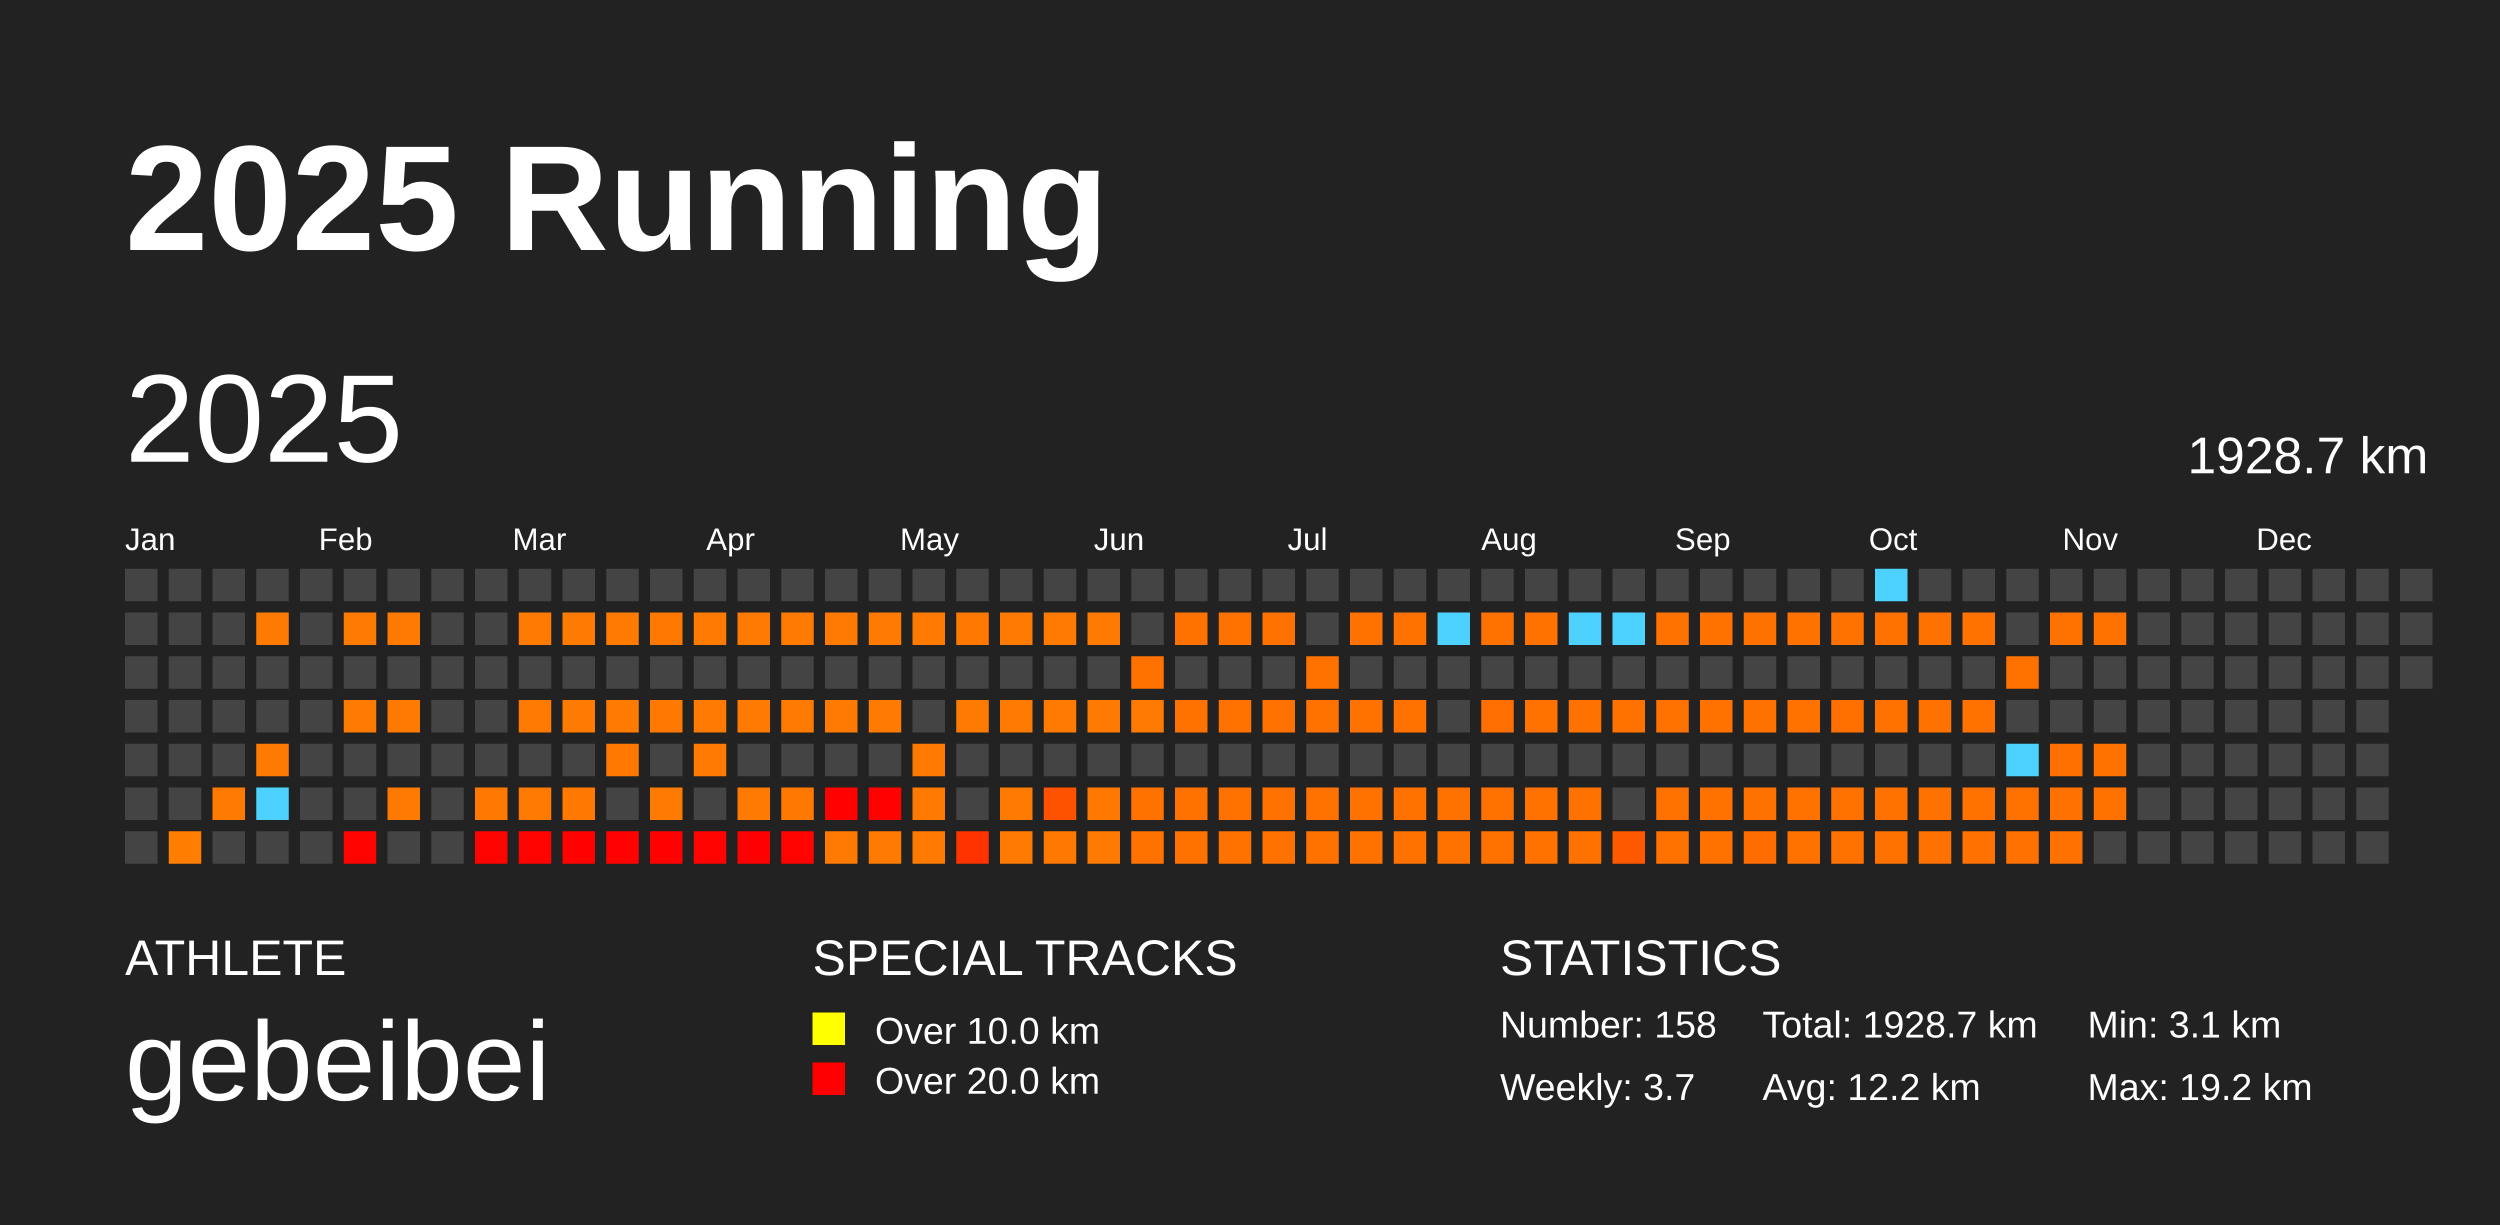
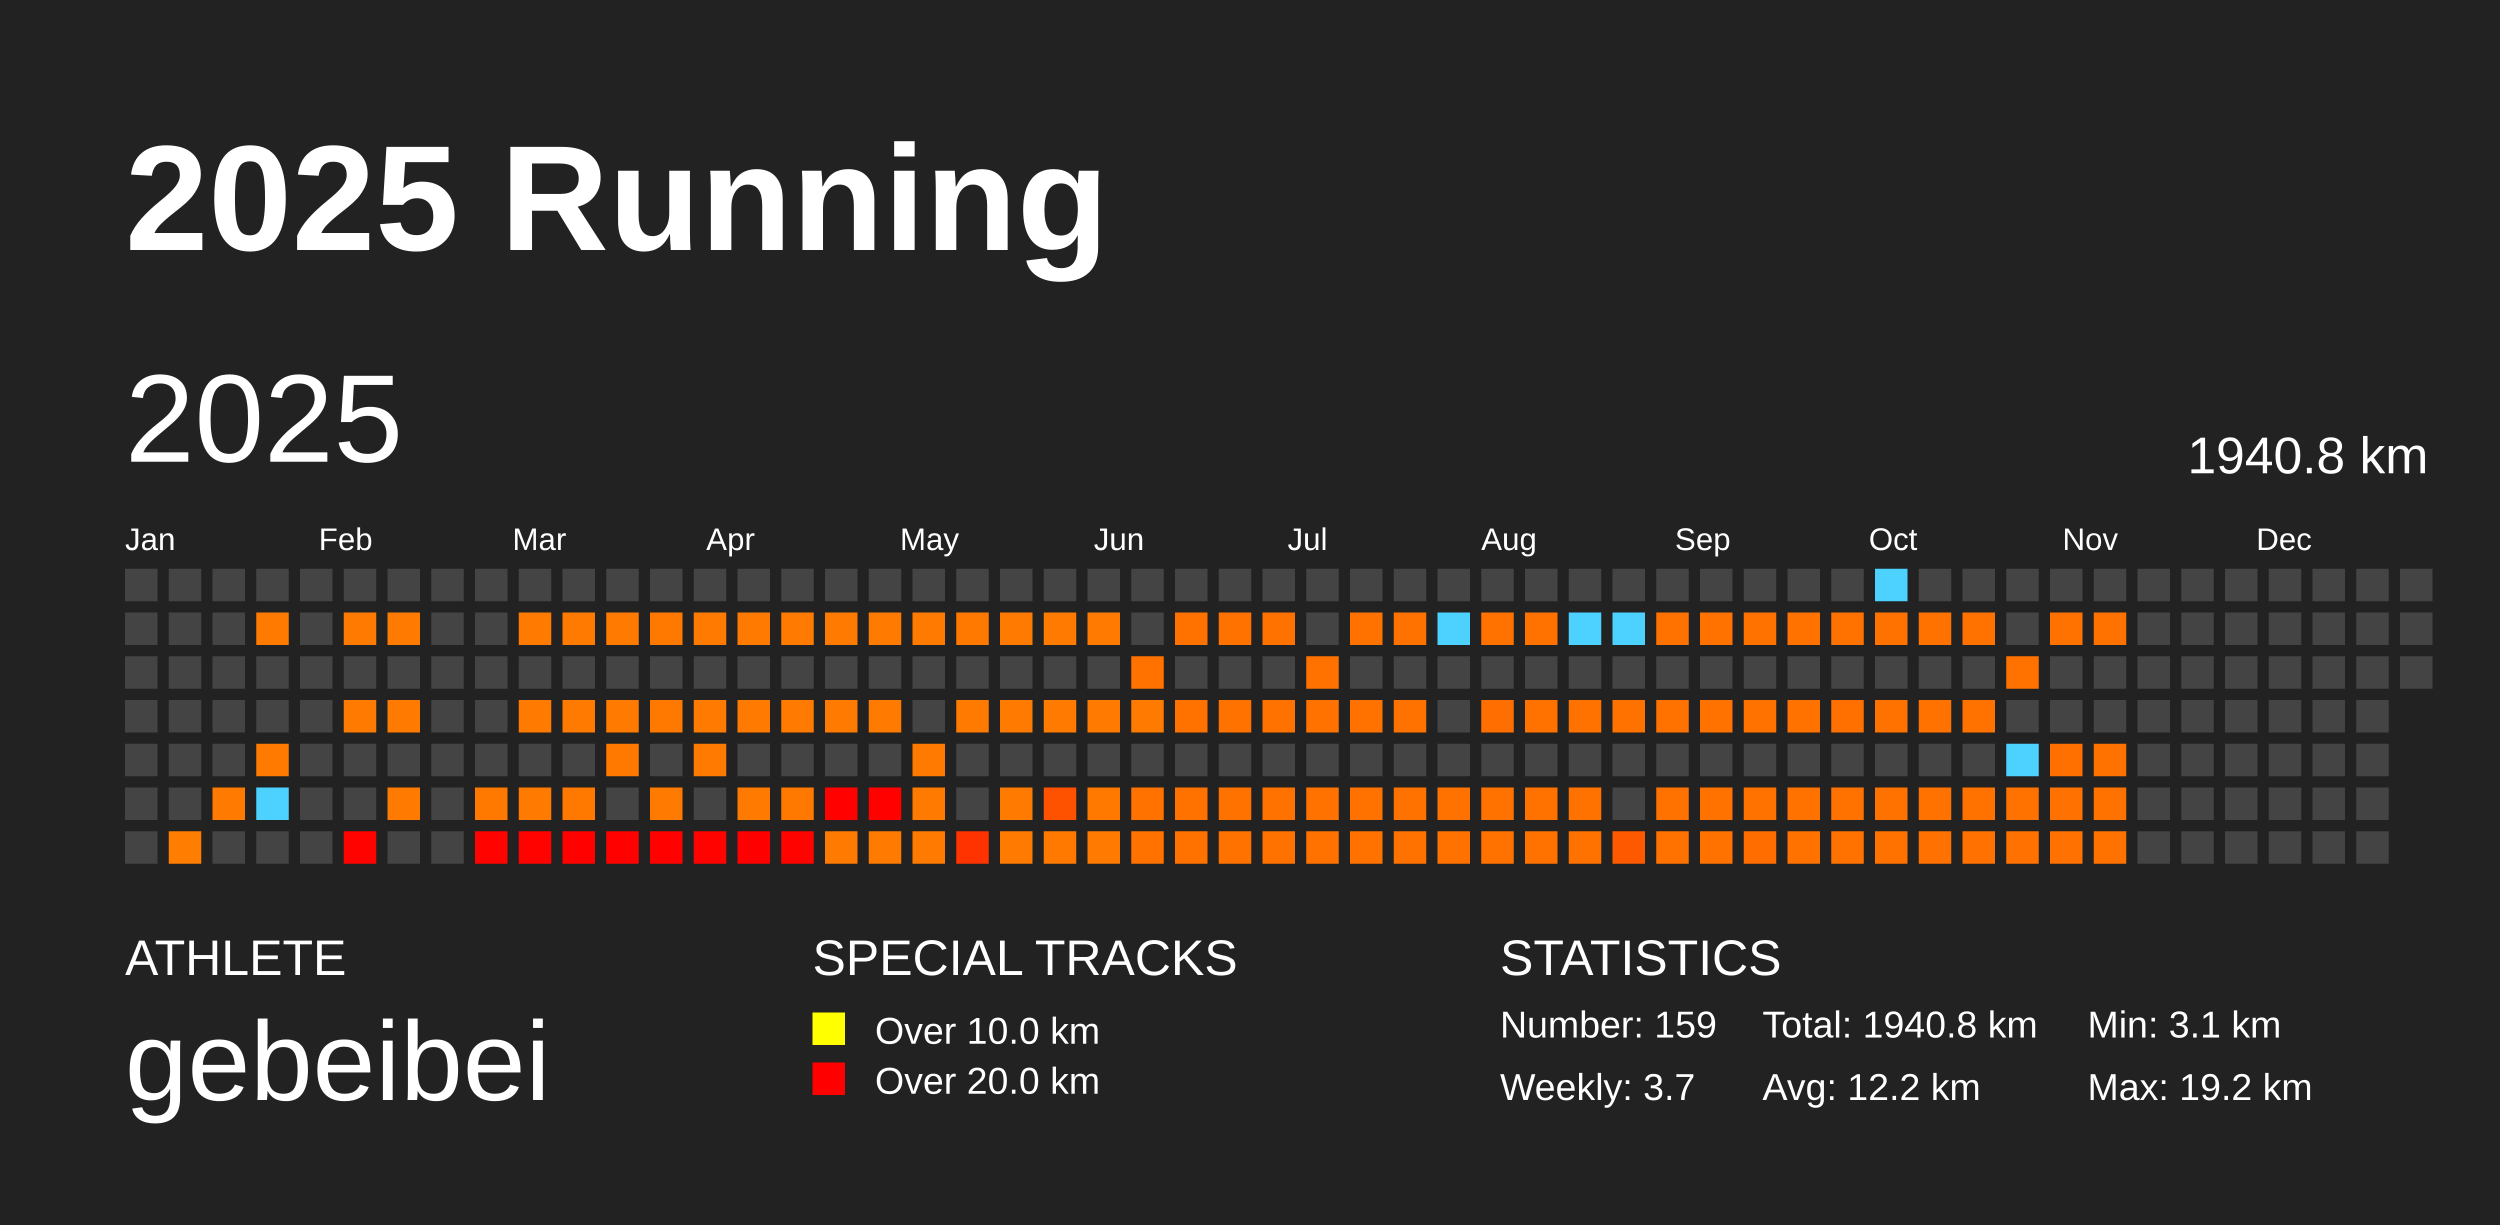
<svg xmlns="http://www.w3.org/2000/svg" baseProfile="full" height="98mm" version="1.1" viewBox="0,0,200,98" width="200mm">
  <defs />
  <rect fill="#222222" height="98" width="200" x="0" y="0" />
  <text fill="#FFFFFF" style="font-size:12px; font-family:Arial; font-weight:bold;" x="10" y="20">2025 Running</text>
  <text fill="#FFFFFF" style="font-size:4px; font-family:Arial" x="10" y="78">ATHLETE</text>
  <text fill="#FFFFFF" style="font-size:9px; font-family:Arial" x="10" y="88">gebeibei</text>
  <text fill="#FFFFFF" style="font-size:4px; font-family:Arial" x="65" y="78">SPECIAL TRACKS</text>
  <rect fill="yellow" height="2.6" width="2.6" x="65" y="81" />
  <text fill="#FFFFFF" style="font-size:3px; font-family:Arial" x="70" y="83.5">Over 10.0 km</text>
  <rect fill="red" height="2.6" width="2.6" x="65" y="85" />
  <text fill="#FFFFFF" style="font-size:3px; font-family:Arial" x="70" y="87.5">Over 20.0 km</text>
  <text fill="#FFFFFF" style="font-size:4px; font-family:Arial" x="120" y="78">STATISTICS</text>
-   <text fill="#FFFFFF" style="font-size:3px; font-family:Arial" x="120" y="83">Number: 158</text>
+   <text fill="#FFFFFF" style="font-size:3px; font-family:Arial" x="120" y="83">Number: 159</text>
  <text fill="#FFFFFF" style="font-size:3px; font-family:Arial" x="120" y="88">Weekly: 3.7</text>
-   <text fill="#FFFFFF" style="font-size:3px; font-family:Arial" x="141" y="83">Total: 1928.7 km</text>
+   <text fill="#FFFFFF" style="font-size:3px; font-family:Arial" x="141" y="83">Total: 1940.8 km</text>
  <text fill="#FFFFFF" style="font-size:3px; font-family:Arial" x="141" y="88">Avg: 12.2 km</text>
  <text fill="#FFFFFF" style="font-size:3px; font-family:Arial" x="167" y="83">Min: 3.1 km</text>
  <text fill="#FFFFFF" style="font-size:3px; font-family:Arial" x="167" y="88">Max: 19.2 km</text>
  <text dominant-baseline="hanging" fill="#FFFFFF" style="font-size:10.0px; font-family:Arial;" x="10" y="30">2025</text>
-   <text dominant-baseline="hanging" fill="#FFFFFF" style="font-size:4.125px; font-family:Arial;" x="175" y="35">1928.7 km</text>
+   <text dominant-baseline="hanging" fill="#FFFFFF" style="font-size:4.125px; font-family:Arial;" x="175" y="35">1940.8 km</text>
  <text fill="#FFFFFF" style="font-size:2.5px; font-family:Arial" x="10.0" y="44">Jan</text>
  <text fill="#FFFFFF" style="font-size:2.5px; font-family:Arial" x="25.5" y="44">Feb</text>
  <text fill="#FFFFFF" style="font-size:2.5px; font-family:Arial" x="41.0" y="44">Mar</text>
  <text fill="#FFFFFF" style="font-size:2.5px; font-family:Arial" x="56.5" y="44">Apr</text>
  <text fill="#FFFFFF" style="font-size:2.5px; font-family:Arial" x="72.0" y="44">May</text>
  <text fill="#FFFFFF" style="font-size:2.5px; font-family:Arial" x="87.5" y="44">Jun</text>
  <text fill="#FFFFFF" style="font-size:2.5px; font-family:Arial" x="103.0" y="44">Jul</text>
  <text fill="#FFFFFF" style="font-size:2.5px; font-family:Arial" x="118.5" y="44">Aug</text>
  <text fill="#FFFFFF" style="font-size:2.5px; font-family:Arial" x="134.0" y="44">Sep</text>
  <text fill="#FFFFFF" style="font-size:2.5px; font-family:Arial" x="149.5" y="44">Oct</text>
  <text fill="#FFFFFF" style="font-size:2.5px; font-family:Arial" x="165.0" y="44">Nov</text>
  <text fill="#FFFFFF" style="font-size:2.5px; font-family:Arial" x="180.5" y="44">Dec</text>
  <rect fill="#444444" height="2.6" width="2.6" x="10.0" y="45.5" />
  <rect fill="#444444" height="2.6" width="2.6" x="10.0" y="49.0" />
  <rect fill="#444444" height="2.6" width="2.6" x="10.0" y="52.5" />
  <rect fill="#444444" height="2.6" width="2.6" x="10.0" y="56.0" />
  <rect fill="#444444" height="2.6" width="2.6" x="10.0" y="59.5" />
  <rect fill="#444444" height="2.6" width="2.6" x="10.0" y="63.0" />
  <rect fill="#444444" height="2.6" width="2.6" x="10.0" y="66.5" />
  <rect fill="#444444" height="2.6" width="2.6" x="13.5" y="45.5" />
  <rect fill="#444444" height="2.6" width="2.6" x="13.5" y="49.0" />
  <rect fill="#444444" height="2.6" width="2.6" x="13.5" y="52.5" />
  <rect fill="#444444" height="2.6" width="2.6" x="13.5" y="56.0" />
  <rect fill="#444444" height="2.6" width="2.6" x="13.5" y="59.5" />
  <rect fill="#444444" height="2.6" width="2.6" x="13.5" y="63.0" />
  <rect fill="#ff7d00" height="2.6" width="2.6" x="13.5" y="66.5" />
  <rect fill="#444444" height="2.6" width="2.6" x="17.0" y="45.5" />
  <rect fill="#444444" height="2.6" width="2.6" x="17.0" y="49.0" />
  <rect fill="#444444" height="2.6" width="2.6" x="17.0" y="52.5" />
  <rect fill="#444444" height="2.6" width="2.6" x="17.0" y="56.0" />
  <rect fill="#444444" height="2.6" width="2.6" x="17.0" y="59.5" />
  <rect fill="#ff7a00" height="2.6" width="2.6" x="17.0" y="63.0" />
  <rect fill="#444444" height="2.6" width="2.6" x="17.0" y="66.5" />
  <rect fill="#444444" height="2.6" width="2.6" x="20.5" y="45.5" />
  <rect fill="#ff7a00" height="2.6" width="2.6" x="20.5" y="49.0" />
  <rect fill="#444444" height="2.6" width="2.6" x="20.5" y="52.5" />
  <rect fill="#444444" height="2.6" width="2.6" x="20.5" y="56.0" />
  <rect fill="#ff7a00" height="2.6" width="2.6" x="20.5" y="59.5" />
  <rect fill="#4dd2ff" height="2.6" width="2.6" x="20.5" y="63.0" />
  <rect fill="#444444" height="2.6" width="2.6" x="20.5" y="66.5" />
  <rect fill="#444444" height="2.6" width="2.6" x="24.0" y="45.5" />
  <rect fill="#444444" height="2.6" width="2.6" x="24.0" y="49.0" />
  <rect fill="#444444" height="2.6" width="2.6" x="24.0" y="52.5" />
  <rect fill="#444444" height="2.6" width="2.6" x="24.0" y="56.0" />
  <rect fill="#444444" height="2.6" width="2.6" x="24.0" y="59.5" />
  <rect fill="#444444" height="2.6" width="2.6" x="24.0" y="63.0" />
  <rect fill="#444444" height="2.6" width="2.6" x="24.0" y="66.5" />
  <rect fill="#444444" height="2.6" width="2.6" x="27.5" y="45.5" />
  <rect fill="#ff7a00" height="2.6" width="2.6" x="27.5" y="49.0" />
  <rect fill="#444444" height="2.6" width="2.6" x="27.5" y="52.5" />
  <rect fill="#ff7a00" height="2.6" width="2.6" x="27.5" y="56.0" />
  <rect fill="#444444" height="2.6" width="2.6" x="27.5" y="59.5" />
  <rect fill="#444444" height="2.6" width="2.6" x="27.5" y="63.0" />
  <rect fill="#ff0300" height="2.6" width="2.6" x="27.5" y="66.5" />
  <rect fill="#444444" height="2.6" width="2.6" x="31.0" y="45.5" />
  <rect fill="#ff7a00" height="2.6" width="2.6" x="31.0" y="49.0" />
  <rect fill="#444444" height="2.6" width="2.6" x="31.0" y="52.5" />
  <rect fill="#ff7a00" height="2.6" width="2.6" x="31.0" y="56.0" />
  <rect fill="#444444" height="2.6" width="2.6" x="31.0" y="59.5" />
  <rect fill="#ff7a00" height="2.6" width="2.6" x="31.0" y="63.0" />
  <rect fill="#444444" height="2.6" width="2.6" x="31.0" y="66.5" />
  <rect fill="#444444" height="2.6" width="2.6" x="34.5" y="45.5" />
  <rect fill="#444444" height="2.6" width="2.6" x="34.5" y="49.0" />
  <rect fill="#444444" height="2.6" width="2.6" x="34.5" y="52.5" />
  <rect fill="#444444" height="2.6" width="2.6" x="34.5" y="56.0" />
  <rect fill="#444444" height="2.6" width="2.6" x="34.5" y="59.5" />
  <rect fill="#444444" height="2.6" width="2.6" x="34.5" y="63.0" />
  <rect fill="#444444" height="2.6" width="2.6" x="34.5" y="66.5" />
  <rect fill="#444444" height="2.6" width="2.6" x="38.0" y="45.5" />
  <rect fill="#444444" height="2.6" width="2.6" x="38.0" y="49.0" />
  <rect fill="#444444" height="2.6" width="2.6" x="38.0" y="52.5" />
  <rect fill="#444444" height="2.6" width="2.6" x="38.0" y="56.0" />
  <rect fill="#444444" height="2.6" width="2.6" x="38.0" y="59.5" />
  <rect fill="#ff7900" height="2.6" width="2.6" x="38.0" y="63.0" />
  <rect fill="#ff0300" height="2.6" width="2.6" x="38.0" y="66.5" />
  <rect fill="#444444" height="2.6" width="2.6" x="41.5" y="45.5" />
  <rect fill="#ff7a00" height="2.6" width="2.6" x="41.5" y="49.0" />
  <rect fill="#444444" height="2.6" width="2.6" x="41.5" y="52.5" />
  <rect fill="#ff7a00" height="2.6" width="2.6" x="41.5" y="56.0" />
  <rect fill="#444444" height="2.6" width="2.6" x="41.5" y="59.5" />
  <rect fill="#ff7a00" height="2.6" width="2.6" x="41.5" y="63.0" />
  <rect fill="#ff0300" height="2.6" width="2.6" x="41.5" y="66.5" />
  <rect fill="#444444" height="2.6" width="2.6" x="45.0" y="45.5" />
  <rect fill="#ff7a00" height="2.6" width="2.6" x="45.0" y="49.0" />
  <rect fill="#444444" height="2.6" width="2.6" x="45.0" y="52.5" />
  <rect fill="#ff7a00" height="2.6" width="2.6" x="45.0" y="56.0" />
  <rect fill="#444444" height="2.6" width="2.6" x="45.0" y="59.5" />
  <rect fill="#ff7900" height="2.6" width="2.6" x="45.0" y="63.0" />
  <rect fill="#ff0200" height="2.6" width="2.6" x="45.0" y="66.5" />
  <rect fill="#444444" height="2.6" width="2.6" x="48.5" y="45.5" />
  <rect fill="#ff7a00" height="2.6" width="2.6" x="48.5" y="49.0" />
  <rect fill="#444444" height="2.6" width="2.6" x="48.5" y="52.5" />
  <rect fill="#ff7a00" height="2.6" width="2.6" x="48.5" y="56.0" />
  <rect fill="#ff7900" height="2.6" width="2.6" x="48.5" y="59.5" />
  <rect fill="#444444" height="2.6" width="2.6" x="48.5" y="63.0" />
  <rect fill="#ff0200" height="2.6" width="2.6" x="48.5" y="66.5" />
  <rect fill="#444444" height="2.6" width="2.6" x="52.0" y="45.5" />
  <rect fill="#ff7900" height="2.6" width="2.6" x="52.0" y="49.0" />
  <rect fill="#444444" height="2.6" width="2.6" x="52.0" y="52.5" />
  <rect fill="#ff7900" height="2.6" width="2.6" x="52.0" y="56.0" />
  <rect fill="#444444" height="2.6" width="2.6" x="52.0" y="59.5" />
  <rect fill="#ff7a00" height="2.6" width="2.6" x="52.0" y="63.0" />
  <rect fill="#ff0200" height="2.6" width="2.6" x="52.0" y="66.5" />
  <rect fill="#444444" height="2.6" width="2.6" x="55.5" y="45.5" />
  <rect fill="#ff7a00" height="2.6" width="2.6" x="55.5" y="49.0" />
  <rect fill="#444444" height="2.6" width="2.6" x="55.5" y="52.5" />
  <rect fill="#ff7a00" height="2.6" width="2.6" x="55.5" y="56.0" />
  <rect fill="#ff7a00" height="2.6" width="2.6" x="55.5" y="59.5" />
  <rect fill="#444444" height="2.6" width="2.6" x="55.5" y="63.0" />
  <rect fill="#ff0300" height="2.6" width="2.6" x="55.5" y="66.5" />
  <rect fill="#444444" height="2.6" width="2.6" x="59.0" y="45.5" />
  <rect fill="#ff7a00" height="2.6" width="2.6" x="59.0" y="49.0" />
  <rect fill="#444444" height="2.6" width="2.6" x="59.0" y="52.5" />
  <rect fill="#ff7a00" height="2.6" width="2.6" x="59.0" y="56.0" />
  <rect fill="#444444" height="2.6" width="2.6" x="59.0" y="59.5" />
  <rect fill="#ff7a00" height="2.6" width="2.6" x="59.0" y="63.0" />
  <rect fill="#ff0000" height="2.6" width="2.6" x="59.0" y="66.5" />
  <rect fill="#444444" height="2.6" width="2.6" x="62.5" y="45.5" />
  <rect fill="#ff7a00" height="2.6" width="2.6" x="62.5" y="49.0" />
  <rect fill="#444444" height="2.6" width="2.6" x="62.5" y="52.5" />
  <rect fill="#ff7a00" height="2.6" width="2.6" x="62.5" y="56.0" />
  <rect fill="#444444" height="2.6" width="2.6" x="62.5" y="59.5" />
  <rect fill="#ff7900" height="2.6" width="2.6" x="62.5" y="63.0" />
  <rect fill="#ff0300" height="2.6" width="2.6" x="62.5" y="66.5" />
  <rect fill="#444444" height="2.6" width="2.6" x="66.0" y="45.5" />
  <rect fill="#ff7a00" height="2.6" width="2.6" x="66.0" y="49.0" />
  <rect fill="#444444" height="2.6" width="2.6" x="66.0" y="52.5" />
  <rect fill="#ff7a00" height="2.6" width="2.6" x="66.0" y="56.0" />
  <rect fill="#444444" height="2.6" width="2.6" x="66.0" y="59.5" />
  <rect fill="#ff0200" height="2.6" width="2.6" x="66.0" y="63.0" />
  <rect fill="#ff7a00" height="2.6" width="2.6" x="66.0" y="66.5" />
  <rect fill="#444444" height="2.6" width="2.6" x="69.5" y="45.5" />
  <rect fill="#ff7a00" height="2.6" width="2.6" x="69.5" y="49.0" />
  <rect fill="#444444" height="2.6" width="2.6" x="69.5" y="52.5" />
  <rect fill="#ff7a00" height="2.6" width="2.6" x="69.5" y="56.0" />
  <rect fill="#444444" height="2.6" width="2.6" x="69.5" y="59.5" />
  <rect fill="#ff0200" height="2.6" width="2.6" x="69.5" y="63.0" />
  <rect fill="#ff7a00" height="2.6" width="2.6" x="69.5" y="66.5" />
  <rect fill="#444444" height="2.6" width="2.6" x="73.0" y="45.5" />
  <rect fill="#ff7a00" height="2.6" width="2.6" x="73.0" y="49.0" />
  <rect fill="#444444" height="2.6" width="2.6" x="73.0" y="52.5" />
  <rect fill="#444444" height="2.6" width="2.6" x="73.0" y="56.0" />
  <rect fill="#ff7a00" height="2.6" width="2.6" x="73.0" y="59.5" />
  <rect fill="#ff7a00" height="2.6" width="2.6" x="73.0" y="63.0" />
  <rect fill="#ff7a00" height="2.6" width="2.6" x="73.0" y="66.5" />
  <rect fill="#444444" height="2.6" width="2.6" x="76.5" y="45.5" />
  <rect fill="#ff7900" height="2.6" width="2.6" x="76.5" y="49.0" />
  <rect fill="#444444" height="2.6" width="2.6" x="76.5" y="52.5" />
  <rect fill="#ff7a00" height="2.6" width="2.6" x="76.5" y="56.0" />
  <rect fill="#444444" height="2.6" width="2.6" x="76.5" y="59.5" />
  <rect fill="#444444" height="2.6" width="2.6" x="76.5" y="63.0" />
  <rect fill="#ff3300" height="2.6" width="2.6" x="76.5" y="66.5" />
  <rect fill="#444444" height="2.6" width="2.6" x="80.0" y="45.5" />
  <rect fill="#ff7a00" height="2.6" width="2.6" x="80.0" y="49.0" />
  <rect fill="#444444" height="2.6" width="2.6" x="80.0" y="52.5" />
  <rect fill="#ff7a00" height="2.6" width="2.6" x="80.0" y="56.0" />
  <rect fill="#444444" height="2.6" width="2.6" x="80.0" y="59.5" />
  <rect fill="#ff7a00" height="2.6" width="2.6" x="80.0" y="63.0" />
  <rect fill="#ff7a00" height="2.6" width="2.6" x="80.0" y="66.5" />
  <rect fill="#444444" height="2.6" width="2.6" x="83.5" y="45.5" />
  <rect fill="#ff7a00" height="2.6" width="2.6" x="83.5" y="49.0" />
  <rect fill="#444444" height="2.6" width="2.6" x="83.5" y="52.5" />
  <rect fill="#ff7a00" height="2.6" width="2.6" x="83.5" y="56.0" />
  <rect fill="#444444" height="2.6" width="2.6" x="83.5" y="59.5" />
  <rect fill="#ff5200" height="2.6" width="2.6" x="83.5" y="63.0" />
  <rect fill="#ff7900" height="2.6" width="2.6" x="83.5" y="66.5" />
  <rect fill="#444444" height="2.6" width="2.6" x="87.0" y="45.5" />
  <rect fill="#ff7a00" height="2.6" width="2.6" x="87.0" y="49.0" />
  <rect fill="#444444" height="2.6" width="2.6" x="87.0" y="52.5" />
  <rect fill="#ff7a00" height="2.6" width="2.6" x="87.0" y="56.0" />
  <rect fill="#444444" height="2.6" width="2.6" x="87.0" y="59.5" />
  <rect fill="#ff7900" height="2.6" width="2.6" x="87.0" y="63.0" />
  <rect fill="#ff7a00" height="2.6" width="2.6" x="87.0" y="66.5" />
  <rect fill="#444444" height="2.6" width="2.6" x="90.5" y="45.5" />
  <rect fill="#444444" height="2.6" width="2.6" x="90.5" y="49.0" />
  <rect fill="#ff7200" height="2.6" width="2.6" x="90.5" y="52.5" />
  <rect fill="#ff7a00" height="2.6" width="2.6" x="90.5" y="56.0" />
  <rect fill="#444444" height="2.6" width="2.6" x="90.5" y="59.5" />
  <rect fill="#ff7200" height="2.6" width="2.6" x="90.5" y="63.0" />
  <rect fill="#ff7200" height="2.6" width="2.6" x="90.5" y="66.5" />
  <rect fill="#444444" height="2.6" width="2.6" x="94.0" y="45.5" />
  <rect fill="#ff7200" height="2.6" width="2.6" x="94.0" y="49.0" />
  <rect fill="#444444" height="2.6" width="2.6" x="94.0" y="52.5" />
  <rect fill="#ff7200" height="2.6" width="2.6" x="94.0" y="56.0" />
  <rect fill="#444444" height="2.6" width="2.6" x="94.0" y="59.5" />
  <rect fill="#ff7200" height="2.6" width="2.6" x="94.0" y="63.0" />
  <rect fill="#ff7200" height="2.6" width="2.6" x="94.0" y="66.5" />
  <rect fill="#444444" height="2.6" width="2.6" x="97.5" y="45.5" />
  <rect fill="#ff7200" height="2.6" width="2.6" x="97.5" y="49.0" />
  <rect fill="#444444" height="2.6" width="2.6" x="97.5" y="52.5" />
  <rect fill="#ff7200" height="2.6" width="2.6" x="97.5" y="56.0" />
  <rect fill="#444444" height="2.6" width="2.6" x="97.5" y="59.5" />
  <rect fill="#ff7200" height="2.6" width="2.6" x="97.5" y="63.0" />
  <rect fill="#ff7200" height="2.6" width="2.6" x="97.5" y="66.5" />
  <rect fill="#444444" height="2.6" width="2.6" x="101.0" y="45.5" />
  <rect fill="#ff7200" height="2.6" width="2.6" x="101.0" y="49.0" />
  <rect fill="#444444" height="2.6" width="2.6" x="101.0" y="52.5" />
  <rect fill="#ff7200" height="2.6" width="2.6" x="101.0" y="56.0" />
  <rect fill="#444444" height="2.6" width="2.6" x="101.0" y="59.5" />
  <rect fill="#ff7200" height="2.6" width="2.6" x="101.0" y="63.0" />
  <rect fill="#ff7200" height="2.6" width="2.6" x="101.0" y="66.5" />
  <rect fill="#444444" height="2.6" width="2.6" x="104.5" y="45.5" />
  <rect fill="#444444" height="2.6" width="2.6" x="104.5" y="49.0" />
  <rect fill="#ff7200" height="2.6" width="2.6" x="104.5" y="52.5" />
  <rect fill="#ff7200" height="2.6" width="2.6" x="104.5" y="56.0" />
  <rect fill="#444444" height="2.6" width="2.6" x="104.5" y="59.5" />
  <rect fill="#ff7200" height="2.6" width="2.6" x="104.5" y="63.0" />
  <rect fill="#ff7200" height="2.6" width="2.6" x="104.5" y="66.5" />
  <rect fill="#444444" height="2.6" width="2.6" x="108.0" y="45.5" />
  <rect fill="#ff7200" height="2.6" width="2.6" x="108.0" y="49.0" />
  <rect fill="#444444" height="2.6" width="2.6" x="108.0" y="52.5" />
  <rect fill="#ff7200" height="2.6" width="2.6" x="108.0" y="56.0" />
  <rect fill="#444444" height="2.6" width="2.6" x="108.0" y="59.5" />
  <rect fill="#ff7200" height="2.6" width="2.6" x="108.0" y="63.0" />
  <rect fill="#ff7200" height="2.6" width="2.6" x="108.0" y="66.5" />
  <rect fill="#444444" height="2.6" width="2.6" x="111.5" y="45.5" />
  <rect fill="#ff7200" height="2.6" width="2.6" x="111.5" y="49.0" />
  <rect fill="#444444" height="2.6" width="2.6" x="111.5" y="52.5" />
  <rect fill="#ff7200" height="2.6" width="2.6" x="111.5" y="56.0" />
  <rect fill="#444444" height="2.6" width="2.6" x="111.5" y="59.5" />
  <rect fill="#ff7200" height="2.6" width="2.6" x="111.5" y="63.0" />
  <rect fill="#ff7200" height="2.6" width="2.6" x="111.5" y="66.5" />
  <rect fill="#444444" height="2.6" width="2.6" x="115.0" y="45.5" />
  <rect fill="#4dd2ff" height="2.6" width="2.6" x="115.0" y="49.0" />
  <rect fill="#444444" height="2.6" width="2.6" x="115.0" y="52.5" />
  <rect fill="#444444" height="2.6" width="2.6" x="115.0" y="56.0" />
  <rect fill="#444444" height="2.6" width="2.6" x="115.0" y="59.5" />
  <rect fill="#ff7200" height="2.6" width="2.6" x="115.0" y="63.0" />
  <rect fill="#ff7200" height="2.6" width="2.6" x="115.0" y="66.5" />
  <rect fill="#444444" height="2.6" width="2.6" x="118.5" y="45.5" />
  <rect fill="#ff7200" height="2.6" width="2.6" x="118.5" y="49.0" />
  <rect fill="#444444" height="2.6" width="2.6" x="118.5" y="52.5" />
  <rect fill="#ff6e00" height="2.6" width="2.6" x="118.5" y="56.0" />
  <rect fill="#444444" height="2.6" width="2.6" x="118.5" y="59.5" />
  <rect fill="#ff7200" height="2.6" width="2.6" x="118.5" y="63.0" />
  <rect fill="#ff7200" height="2.6" width="2.6" x="118.5" y="66.5" />
  <rect fill="#444444" height="2.6" width="2.6" x="122.0" y="45.5" />
  <rect fill="#ff7200" height="2.6" width="2.6" x="122.0" y="49.0" />
  <rect fill="#444444" height="2.6" width="2.6" x="122.0" y="52.5" />
  <rect fill="#ff7200" height="2.6" width="2.6" x="122.0" y="56.0" />
  <rect fill="#444444" height="2.6" width="2.6" x="122.0" y="59.5" />
  <rect fill="#ff7200" height="2.6" width="2.6" x="122.0" y="63.0" />
  <rect fill="#ff7200" height="2.6" width="2.6" x="122.0" y="66.5" />
  <rect fill="#444444" height="2.6" width="2.6" x="125.5" y="45.5" />
  <rect fill="#4dd2ff" height="2.6" width="2.6" x="125.5" y="49.0" />
  <rect fill="#444444" height="2.6" width="2.6" x="125.5" y="52.5" />
  <rect fill="#ff7200" height="2.6" width="2.6" x="125.5" y="56.0" />
  <rect fill="#444444" height="2.6" width="2.6" x="125.5" y="59.5" />
  <rect fill="#ff7200" height="2.6" width="2.6" x="125.5" y="63.0" />
  <rect fill="#ff7200" height="2.6" width="2.6" x="125.5" y="66.5" />
  <rect fill="#444444" height="2.6" width="2.6" x="129.0" y="45.5" />
  <rect fill="#4dd2ff" height="2.6" width="2.6" x="129.0" y="49.0" />
  <rect fill="#444444" height="2.6" width="2.6" x="129.0" y="52.5" />
  <rect fill="#ff7200" height="2.6" width="2.6" x="129.0" y="56.0" />
  <rect fill="#444444" height="2.6" width="2.6" x="129.0" y="59.5" />
  <rect fill="#444444" height="2.6" width="2.6" x="129.0" y="63.0" />
  <rect fill="#ff5900" height="2.6" width="2.6" x="129.0" y="66.5" />
  <rect fill="#444444" height="2.6" width="2.6" x="132.5" y="45.5" />
  <rect fill="#ff7200" height="2.6" width="2.6" x="132.5" y="49.0" />
  <rect fill="#444444" height="2.6" width="2.6" x="132.5" y="52.5" />
  <rect fill="#ff7200" height="2.6" width="2.6" x="132.5" y="56.0" />
  <rect fill="#444444" height="2.6" width="2.6" x="132.5" y="59.5" />
  <rect fill="#ff7200" height="2.6" width="2.6" x="132.5" y="63.0" />
  <rect fill="#ff7200" height="2.6" width="2.6" x="132.5" y="66.5" />
  <rect fill="#444444" height="2.6" width="2.6" x="136.0" y="45.5" />
  <rect fill="#ff7200" height="2.6" width="2.6" x="136.0" y="49.0" />
  <rect fill="#444444" height="2.6" width="2.6" x="136.0" y="52.5" />
  <rect fill="#ff7200" height="2.6" width="2.6" x="136.0" y="56.0" />
  <rect fill="#444444" height="2.6" width="2.6" x="136.0" y="59.5" />
  <rect fill="#ff7200" height="2.6" width="2.6" x="136.0" y="63.0" />
  <rect fill="#ff7200" height="2.6" width="2.6" x="136.0" y="66.5" />
  <rect fill="#444444" height="2.6" width="2.6" x="139.5" y="45.5" />
  <rect fill="#ff7200" height="2.6" width="2.6" x="139.5" y="49.0" />
  <rect fill="#444444" height="2.6" width="2.6" x="139.5" y="52.5" />
  <rect fill="#ff7200" height="2.6" width="2.6" x="139.5" y="56.0" />
  <rect fill="#444444" height="2.6" width="2.6" x="139.5" y="59.5" />
  <rect fill="#ff7200" height="2.6" width="2.6" x="139.5" y="63.0" />
  <rect fill="#ff6d00" height="2.6" width="2.6" x="139.5" y="66.5" />
  <rect fill="#444444" height="2.6" width="2.6" x="143.0" y="45.5" />
  <rect fill="#ff7200" height="2.6" width="2.6" x="143.0" y="49.0" />
  <rect fill="#444444" height="2.6" width="2.6" x="143.0" y="52.5" />
  <rect fill="#ff7200" height="2.6" width="2.6" x="143.0" y="56.0" />
  <rect fill="#444444" height="2.6" width="2.6" x="143.0" y="59.5" />
  <rect fill="#ff7200" height="2.6" width="2.6" x="143.0" y="63.0" />
  <rect fill="#ff7200" height="2.6" width="2.6" x="143.0" y="66.5" />
  <rect fill="#444444" height="2.6" width="2.6" x="146.5" y="45.5" />
  <rect fill="#ff7200" height="2.6" width="2.6" x="146.5" y="49.0" />
  <rect fill="#444444" height="2.6" width="2.6" x="146.5" y="52.5" />
  <rect fill="#ff7000" height="2.6" width="2.6" x="146.5" y="56.0" />
  <rect fill="#444444" height="2.6" width="2.6" x="146.5" y="59.5" />
  <rect fill="#ff7200" height="2.6" width="2.6" x="146.5" y="63.0" />
  <rect fill="#ff7200" height="2.6" width="2.6" x="146.5" y="66.5" />
  <rect fill="#4dd2ff" height="2.6" width="2.6" x="150.0" y="45.5" />
  <rect fill="#ff7200" height="2.6" width="2.6" x="150.0" y="49.0" />
  <rect fill="#444444" height="2.6" width="2.6" x="150.0" y="52.5" />
  <rect fill="#ff7200" height="2.6" width="2.6" x="150.0" y="56.0" />
  <rect fill="#444444" height="2.6" width="2.6" x="150.0" y="59.5" />
  <rect fill="#ff7200" height="2.6" width="2.6" x="150.0" y="63.0" />
  <rect fill="#ff7200" height="2.6" width="2.6" x="150.0" y="66.5" />
  <rect fill="#444444" height="2.6" width="2.6" x="153.5" y="45.5" />
  <rect fill="#ff7200" height="2.6" width="2.6" x="153.5" y="49.0" />
  <rect fill="#444444" height="2.6" width="2.6" x="153.5" y="52.5" />
  <rect fill="#ff7200" height="2.6" width="2.6" x="153.5" y="56.0" />
  <rect fill="#444444" height="2.6" width="2.6" x="153.5" y="59.5" />
  <rect fill="#ff7200" height="2.6" width="2.6" x="153.5" y="63.0" />
  <rect fill="#ff7100" height="2.6" width="2.6" x="153.5" y="66.5" />
  <rect fill="#444444" height="2.6" width="2.6" x="157.0" y="45.5" />
  <rect fill="#ff7200" height="2.6" width="2.6" x="157.0" y="49.0" />
  <rect fill="#444444" height="2.6" width="2.6" x="157.0" y="52.5" />
  <rect fill="#ff7200" height="2.6" width="2.6" x="157.0" y="56.0" />
  <rect fill="#444444" height="2.6" width="2.6" x="157.0" y="59.5" />
  <rect fill="#ff7200" height="2.6" width="2.6" x="157.0" y="63.0" />
  <rect fill="#ff7100" height="2.6" width="2.6" x="157.0" y="66.5" />
  <rect fill="#444444" height="2.6" width="2.6" x="160.5" y="45.5" />
  <rect fill="#444444" height="2.6" width="2.6" x="160.5" y="49.0" />
  <rect fill="#ff7200" height="2.6" width="2.6" x="160.5" y="52.5" />
  <rect fill="#444444" height="2.6" width="2.6" x="160.5" y="56.0" />
  <rect fill="#4dd2ff" height="2.6" width="2.6" x="160.5" y="59.5" />
  <rect fill="#ff7200" height="2.6" width="2.6" x="160.5" y="63.0" />
  <rect fill="#ff7100" height="2.6" width="2.6" x="160.5" y="66.5" />
  <rect fill="#444444" height="2.6" width="2.6" x="164.0" y="45.5" />
  <rect fill="#ff7200" height="2.6" width="2.6" x="164.0" y="49.0" />
  <rect fill="#444444" height="2.6" width="2.6" x="164.0" y="52.5" />
  <rect fill="#444444" height="2.6" width="2.6" x="164.0" y="56.0" />
  <rect fill="#ff7000" height="2.6" width="2.6" x="164.0" y="59.5" />
  <rect fill="#ff7100" height="2.6" width="2.6" x="164.0" y="63.0" />
  <rect fill="#ff7100" height="2.6" width="2.6" x="164.0" y="66.5" />
  <rect fill="#444444" height="2.6" width="2.6" x="167.5" y="45.5" />
  <rect fill="#ff7200" height="2.6" width="2.6" x="167.5" y="49.0" />
  <rect fill="#444444" height="2.6" width="2.6" x="167.5" y="52.5" />
  <rect fill="#444444" height="2.6" width="2.6" x="167.5" y="56.0" />
  <rect fill="#ff7200" height="2.6" width="2.6" x="167.5" y="59.5" />
  <rect fill="#ff7200" height="2.6" width="2.6" x="167.5" y="63.0" />
-   <rect fill="#444444" height="2.6" width="2.6" x="167.5" y="66.5" />
+   <rect fill="#ff7200" height="2.6" width="2.6" x="167.5" y="66.5" />
  <rect fill="#444444" height="2.6" width="2.6" x="171.0" y="45.5" />
  <rect fill="#444444" height="2.6" width="2.6" x="171.0" y="49.0" />
  <rect fill="#444444" height="2.6" width="2.6" x="171.0" y="52.5" />
  <rect fill="#444444" height="2.6" width="2.6" x="171.0" y="56.0" />
  <rect fill="#444444" height="2.6" width="2.6" x="171.0" y="59.5" />
  <rect fill="#444444" height="2.6" width="2.6" x="171.0" y="63.0" />
  <rect fill="#444444" height="2.6" width="2.6" x="171.0" y="66.5" />
  <rect fill="#444444" height="2.6" width="2.6" x="174.5" y="45.5" />
  <rect fill="#444444" height="2.6" width="2.6" x="174.5" y="49.0" />
  <rect fill="#444444" height="2.6" width="2.6" x="174.5" y="52.5" />
  <rect fill="#444444" height="2.6" width="2.6" x="174.5" y="56.0" />
  <rect fill="#444444" height="2.6" width="2.6" x="174.5" y="59.5" />
  <rect fill="#444444" height="2.6" width="2.6" x="174.5" y="63.0" />
  <rect fill="#444444" height="2.6" width="2.6" x="174.5" y="66.5" />
  <rect fill="#444444" height="2.6" width="2.6" x="178.0" y="45.5" />
  <rect fill="#444444" height="2.6" width="2.6" x="178.0" y="49.0" />
  <rect fill="#444444" height="2.6" width="2.6" x="178.0" y="52.5" />
  <rect fill="#444444" height="2.6" width="2.6" x="178.0" y="56.0" />
  <rect fill="#444444" height="2.6" width="2.6" x="178.0" y="59.5" />
  <rect fill="#444444" height="2.6" width="2.6" x="178.0" y="63.0" />
  <rect fill="#444444" height="2.6" width="2.6" x="178.0" y="66.5" />
  <rect fill="#444444" height="2.6" width="2.6" x="181.5" y="45.5" />
  <rect fill="#444444" height="2.6" width="2.6" x="181.5" y="49.0" />
  <rect fill="#444444" height="2.6" width="2.6" x="181.5" y="52.5" />
  <rect fill="#444444" height="2.6" width="2.6" x="181.5" y="56.0" />
  <rect fill="#444444" height="2.6" width="2.6" x="181.5" y="59.5" />
  <rect fill="#444444" height="2.6" width="2.6" x="181.5" y="63.0" />
  <rect fill="#444444" height="2.6" width="2.6" x="181.5" y="66.5" />
  <rect fill="#444444" height="2.6" width="2.6" x="185.0" y="45.5" />
  <rect fill="#444444" height="2.6" width="2.6" x="185.0" y="49.0" />
  <rect fill="#444444" height="2.6" width="2.6" x="185.0" y="52.5" />
  <rect fill="#444444" height="2.6" width="2.6" x="185.0" y="56.0" />
  <rect fill="#444444" height="2.6" width="2.6" x="185.0" y="59.5" />
  <rect fill="#444444" height="2.6" width="2.6" x="185.0" y="63.0" />
  <rect fill="#444444" height="2.6" width="2.6" x="185.0" y="66.5" />
  <rect fill="#444444" height="2.6" width="2.6" x="188.5" y="45.5" />
  <rect fill="#444444" height="2.6" width="2.6" x="188.5" y="49.0" />
  <rect fill="#444444" height="2.6" width="2.6" x="188.5" y="52.5" />
  <rect fill="#444444" height="2.6" width="2.6" x="188.5" y="56.0" />
  <rect fill="#444444" height="2.6" width="2.6" x="188.5" y="59.5" />
  <rect fill="#444444" height="2.6" width="2.6" x="188.5" y="63.0" />
  <rect fill="#444444" height="2.6" width="2.6" x="188.5" y="66.5" />
  <rect fill="#444444" height="2.6" width="2.6" x="192.0" y="45.5" />
  <rect fill="#444444" height="2.6" width="2.6" x="192.0" y="49.0" />
  <rect fill="#444444" height="2.6" width="2.6" x="192.0" y="52.5" />
</svg>
